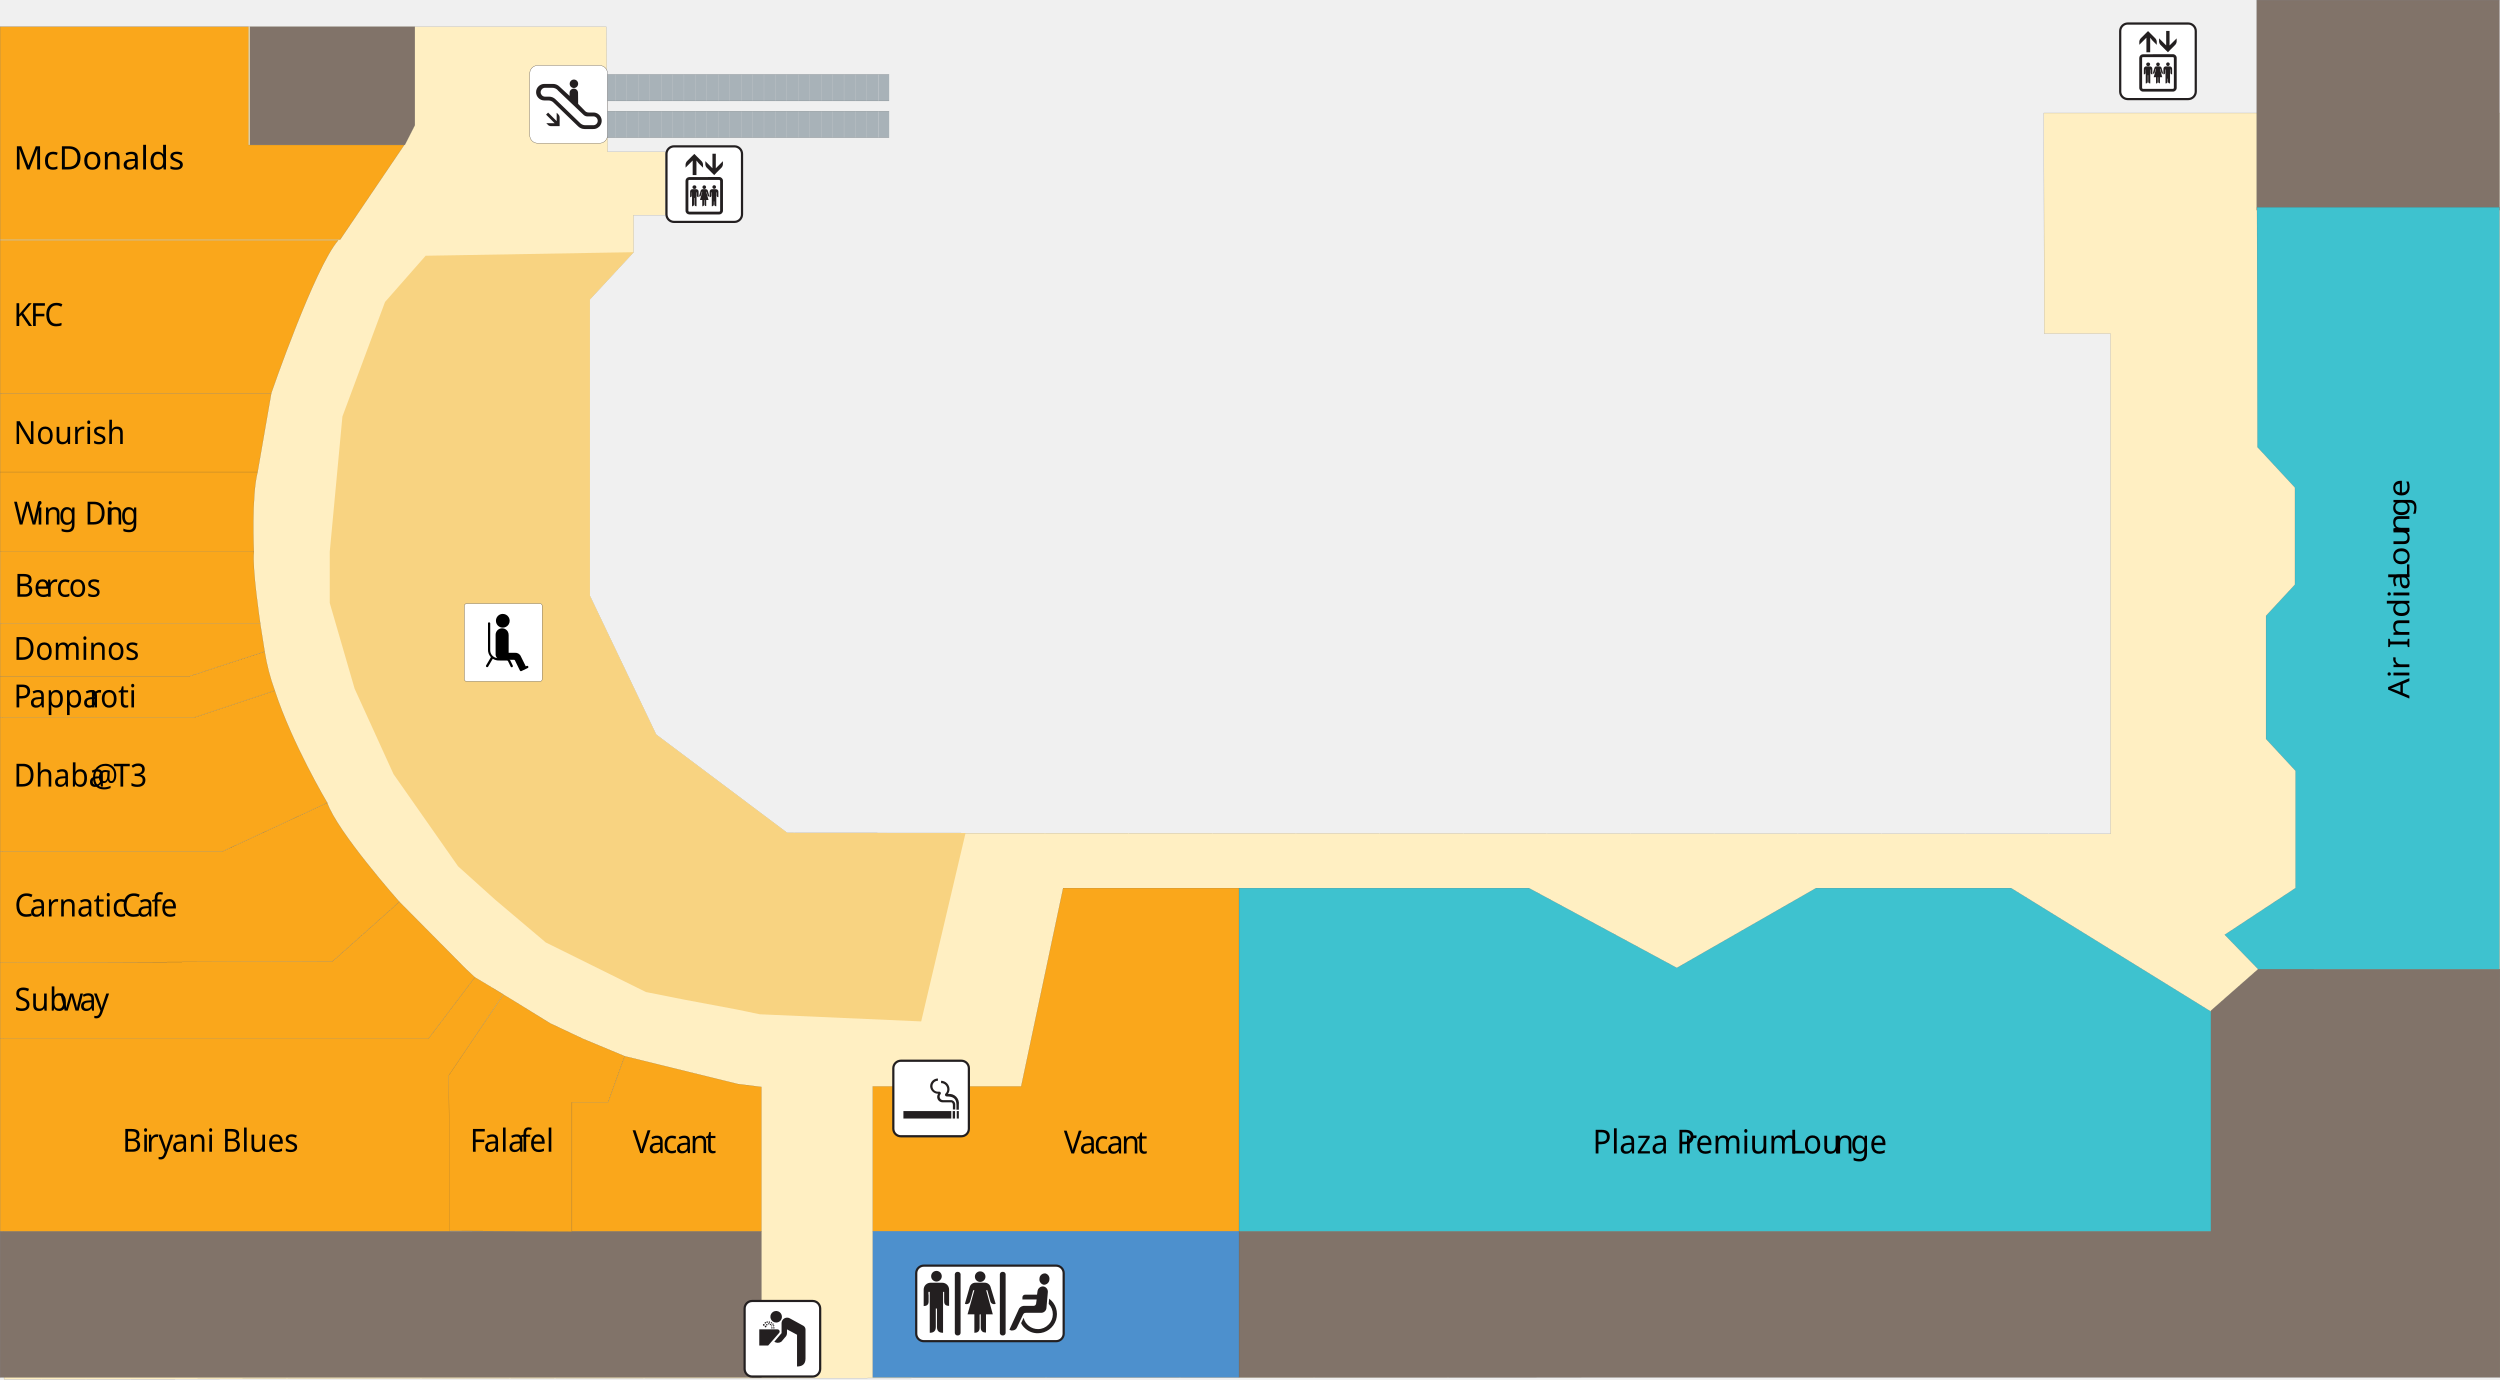
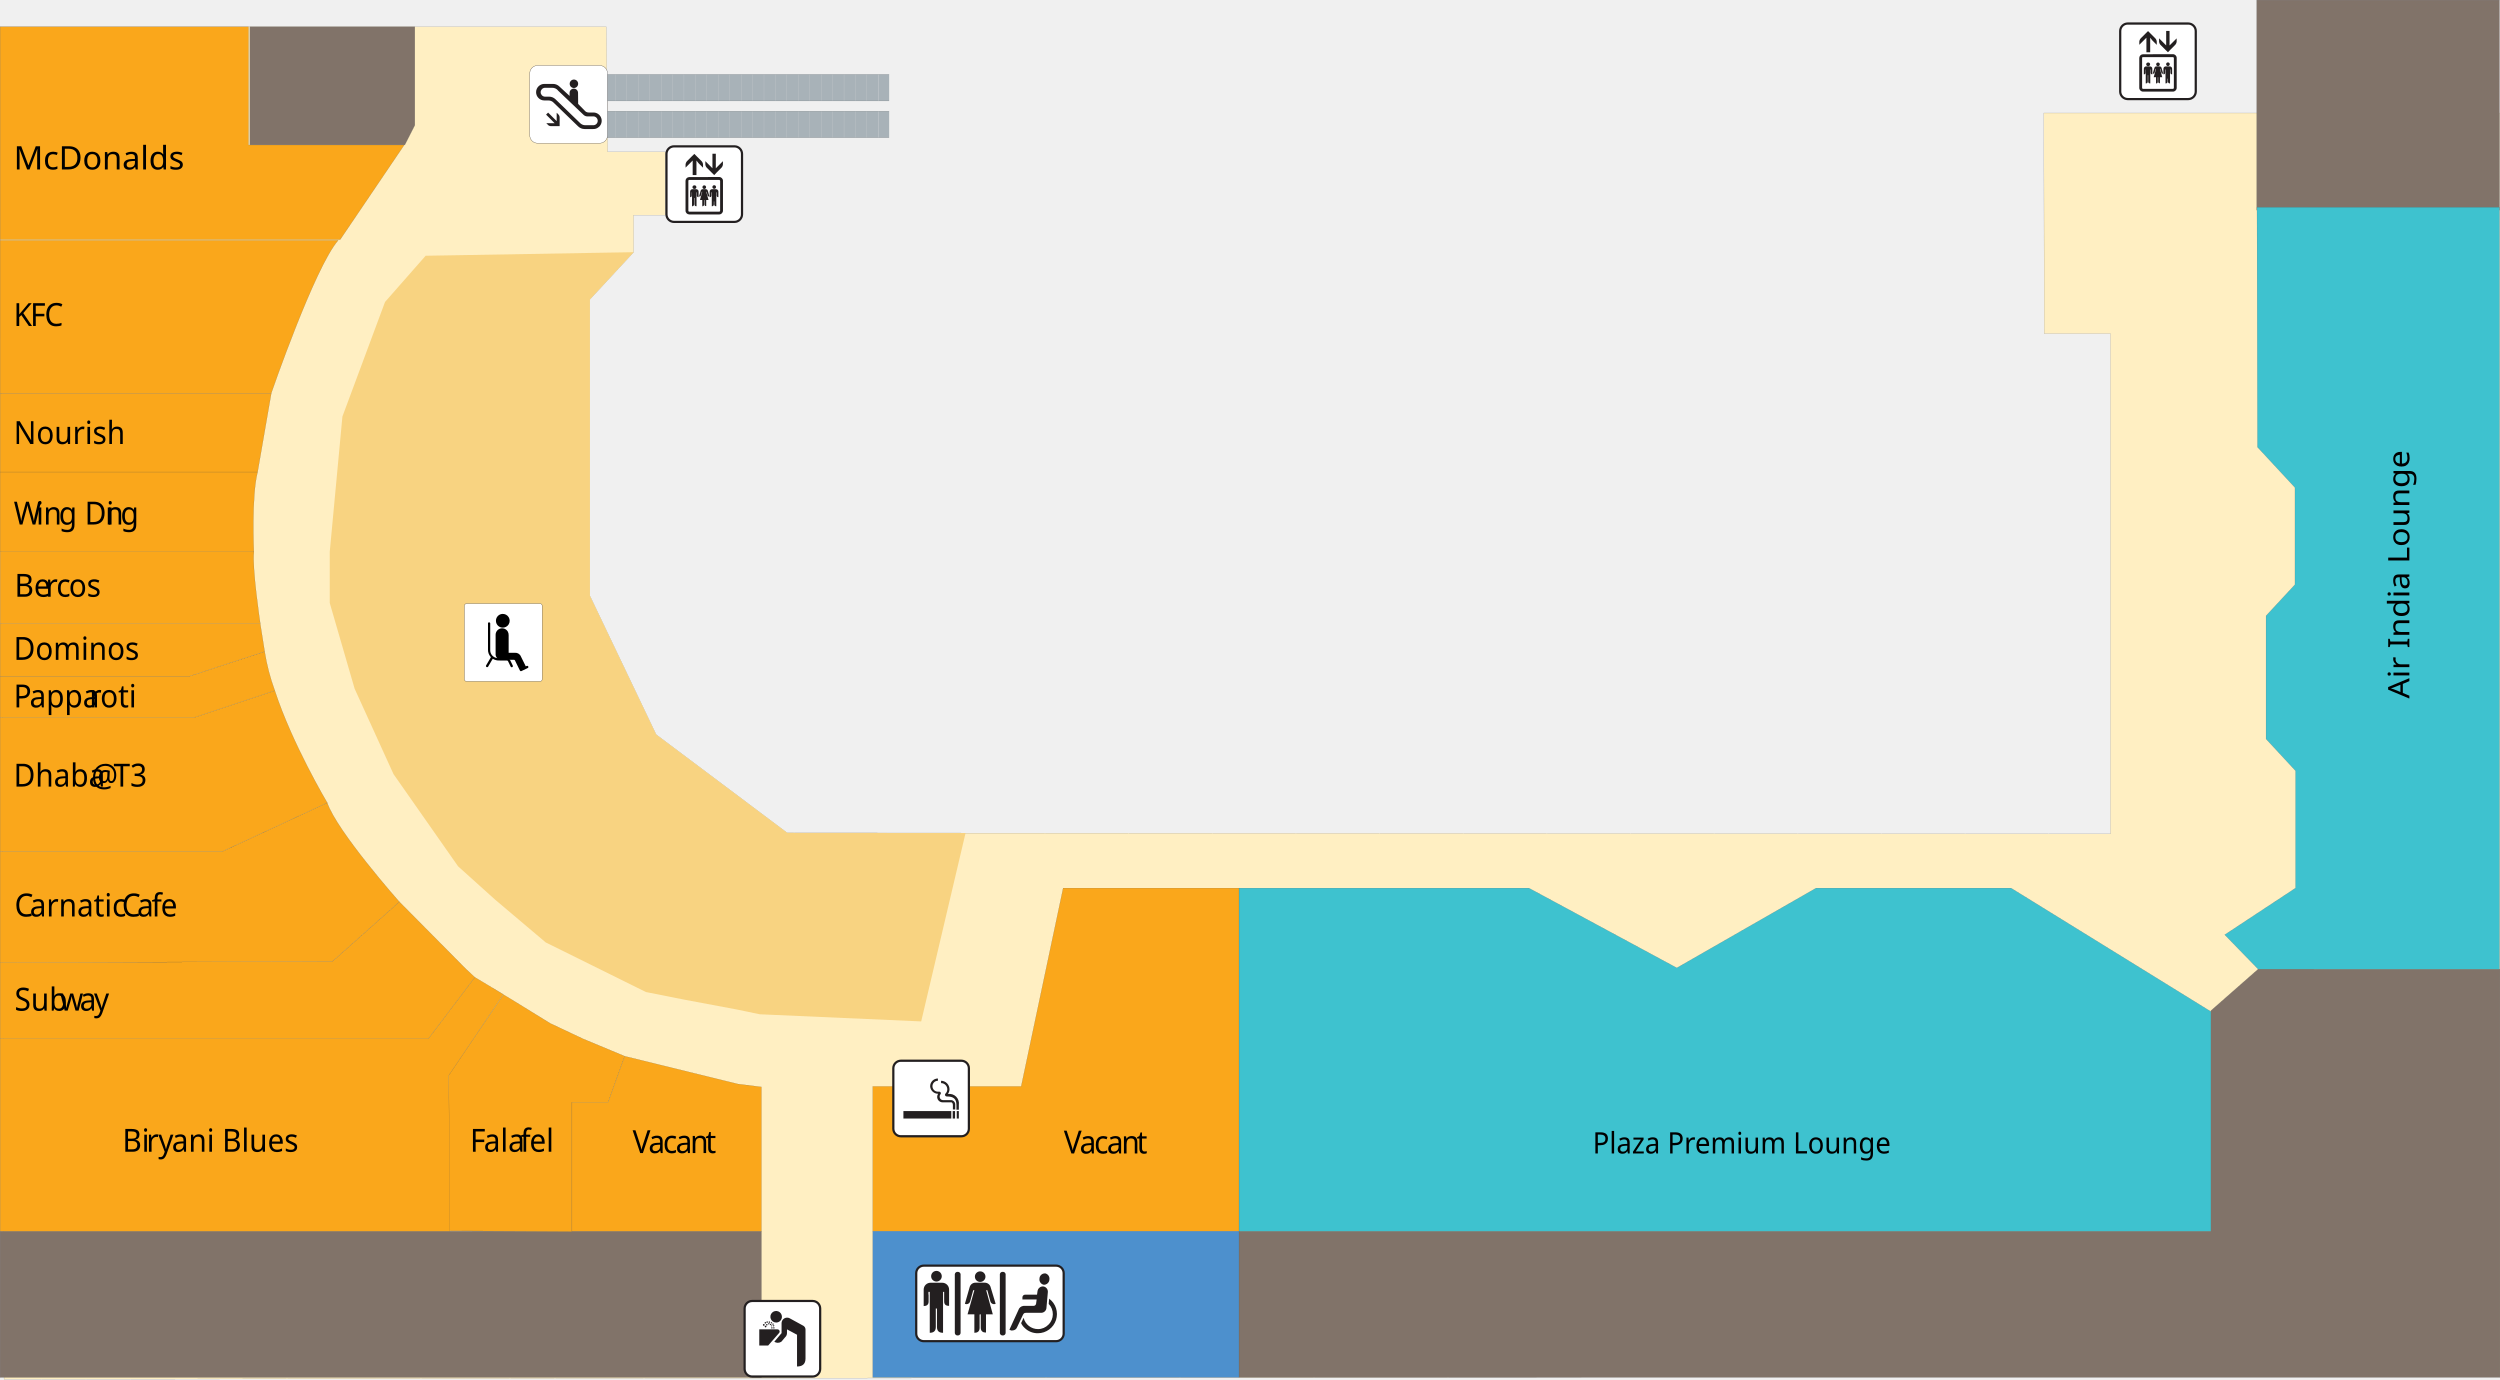
<svg xmlns="http://www.w3.org/2000/svg" xmlns:xlink="http://www.w3.org/1999/xlink" id="dialMap" data-name="Domestic Food court" viewBox="0 0 945.65 521.76">
  <defs>
-     <style>.cls-1,.cls-37,.cls-39{fill:#fff;stroke:#231f20;}.cls-1{stroke-width:0.5px;}.cls-2,.cls-3{fill:#231f20;}.cls-3{fill-rule:evenodd;}.cls-4{fill:#ffefc2;}.cls-17,.cls-33,.cls-4,.cls-5,.cls-6{stroke:#4a4a49;}.cls-17,.cls-33,.cls-35,.cls-36,.cls-4,.cls-5,.cls-6{stroke-width:0.05px;}.cls-5{fill:#817369;}.cls-6{fill:#3ec2cf;}.cls-7{font-size:11.2px;}.cls-12,.cls-18,.cls-31,.cls-7{font-family:Amplitude-Regular;}.cls-8{letter-spacing:-0.02em;}.cls-9{letter-spacing:0em;}.cls-10{letter-spacing:-0.01em;}.cls-11,.cls-17{fill:#faa71b;}.cls-11{stroke:#000;}.cls-11,.cls-39{stroke-miterlimit:10;}.cls-11,.cls-37,.cls-39{stroke-width:0.1px;}.cls-12{font-size:12.55px;}.cls-13{letter-spacing:-0.01em;}.cls-14{letter-spacing:-0.02em;}.cls-15{letter-spacing:-0.01em;}.cls-16{letter-spacing:0em;}.cls-18{font-size:12.08px;}.cls-19{letter-spacing:-0.03em;}.cls-20{letter-spacing:0em;}.cls-21{letter-spacing:0.02em;}.cls-22{font-size:13.42px;}.cls-23{letter-spacing:-0.01em;}.cls-24{letter-spacing:-0.01em;}.cls-25{letter-spacing:0em;}.cls-26{letter-spacing:0em;}.cls-27{letter-spacing:0.01em;}.cls-28{letter-spacing:-0.02em;}.cls-29{letter-spacing:0em;}.cls-30{letter-spacing:-0.01em;}.cls-31{font-size:12.28px;}.cls-32{letter-spacing:-0.04em;}.cls-33{fill:#4d90cd;}.cls-34{fill:#a8b2b8;}.cls-35{fill:#e6e7e8;stroke:#e6e7e8;}.cls-36{fill:none;stroke:#414042;}.cls-38{fill:#f8d381;}</style>
+     <style>
+             .cls-1,
+             .cls-37,
+             .cls-39 {
+                 fill: #fff;
+                 stroke: #231f20;
+             }
+             .cls-1 {
+                 stroke-width: 0.5px;
+             }
+ 
+             .cls-2,
+             .cls-3 {
+                 fill: #231f20;
+             }
+ 
+             .cls-3 {
+                 fill-rule: evenodd;
+             }
+ 
+             .cls-500 {
+                 fill: #ffefc2;
+             }
+ 
+             .cls-501,
+             .cls-502,
+             .cls-500,
+             .cls-504,
+             .cls-503 {
+                 stroke: #4a4a49;
+             }
+ 
+             .cls-501,
+             .cls-502,
+             .cls-35,
+             .cls-36,
+             .cls-500,
+             .cls-504,
+             .cls-503 {
+                 stroke-width: 0.05px;
+             }
+ 
+             .cls-504 {
+                 fill: #817369;
+             }
+ 
+             .cls-503 {
+                 fill: #3ec2cf;
+             }
+ 
+             .cls-7 {
+                 font-size: 11.2px;
+             }
+ 
+             .cls-12,
+             .cls-18,
+             .cls-31,
+             .cls-7 {
+                 font-family: Amplitude-Regular;
+             }
+ 
+             .cls-8 {
+                 letter-spacing: -0.02em;
+             }
+ 
+             .cls-9 {
+                 letter-spacing: 0em;
+             }
+ 
+             .cls-10 {
+                 letter-spacing: -0.01em;
+             }
+ 
+             .cls-11,
+             .cls-501 {
+                 fill: #faa71b;
+             }
+ 
+             .cls-11 {
+                 stroke: #000;
+             }
+ 
+             .cls-11,
+             .cls-39 {
+                 stroke-miterlimit: 10;
+             }
+ 
+             .cls-11,
+             .cls-37,
+             .cls-39 {
+                 stroke-width: 0.1px;
+             }
+ 
+             .cls-12 {
+                 font-size: 12.55px;
+             }
+ 
+             .cls-13 {
+                 letter-spacing: -0.01em;
+             }
+ 
+             .cls-14 {
+                 letter-spacing: -0.02em;
+             }
+ 
+             .cls-15 {
+                 letter-spacing: -0.01em;
+             }
+ 
+             .cls-16 {
+                 letter-spacing: 0em;
+             }
+ 
+             .cls-18 {
+                 font-size: 12.08px;
+             }
+ 
+             .cls-19 {
+                 letter-spacing: -0.03em;
+             }
+ 
+             .cls-20 {
+                 letter-spacing: 0em;
+             }
+ 
+             .cls-21 {
+                 letter-spacing: 0.02em;
+             }
+ 
+             .cls-22 {
+                 font-size: 13.42px;
+             }
+ 
+             .cls-23 {
+                 letter-spacing: -0.01em;
+             }
+ 
+             .cls-24 {
+                 letter-spacing: -0.01em;
+             }
+ 
+             .cls-25 {
+                 letter-spacing: 0em;
+             }
+ 
+             .cls-26 {
+                 letter-spacing: 0em;
+             }
+ 
+             .cls-27 {
+                 letter-spacing: 0.01em;
+             }
+ 
+             .cls-28 {
+                 letter-spacing: -0.02em;
+             }
+ 
+             .cls-29 {
+                 letter-spacing: 0em;
+             }
+ 
+             .cls-30 {
+                 letter-spacing: -0.01em;
+             }
+ 
+             .cls-31 {
+                 font-size: 12.28px;
+             }
+ 
+             .cls-32 {
+                 letter-spacing: -0.04em;
+             }
+ 
+             .cls-502 {
+                 fill: #4d90cd;
+             }
+ 
+             .cls-34 {
+                 fill: #a8b2b8;
+             }
+ 
+             .cls-35 {
+                 fill: #e6e7e8;
+                 stroke: #e6e7e8;
+             }
+ 
+             .cls-36 {
+                 fill: none;
+                 stroke: #414042;
+             }
+ 
+             .cls-505 {
+                 fill: #f8d381;
+             }
+             .blink {
+                 -webkit-animation: fadein 200ms linear alternate infinite;
+                 -moz-animation: fadein 200ms linear alternate infinite;
+                 animation: fadein 200ms linear alternate infinite;
+             }
+             @keyframes fadein {
+                 from {
+                     opacity: 0.5;
+                 }
+                 to {
+                     opacity: 1;
+                 }
+             }
+         </style>
    <symbol id="Drinking_fountain" data-name="Drinking fountain" viewBox="0 0 17.51 17.51">
      <g id="Drinking_Fountain-3" data-name="Drinking Fountain">
        <rect class="cls-1" x="0.25" y="0.25" width="17.01" height="17.01" rx="1.7" />
        <path class="cls-2" d="M8,7.47a.49.49,0,0,0-.34-.83H3.55v3.64h2L8,7.47ZM8.65,3.8A1.3,1.3,0,1,0,7.36,5.1,1.29,1.29,0,0,0,8.65,3.8ZM7,6.31a.16.16,0,1,0-.16.16A.16.16,0,0,0,7,6.31Zm-.44,0a.17.17,0,0,0-.17-.16.16.16,0,1,0,0,.32.17.17,0,0,0,.17-.16Zm.4-.44A.16.16,0,1,0,6.75,6a.16.16,0,0,0,.16-.16Zm-.44,0a.17.17,0,0,0-.17-.16A.16.16,0,0,0,6.3,6a.17.17,0,0,0,.17-.16Zm.28-.41a.16.16,0,1,0-.16.16.16.16,0,0,0,.16-.16Zm-.53.08a.16.16,0,1,1-.32,0,.16.16,0,1,1,.32,0Zm.21-.4a.16.16,0,0,1-.17.16.16.16,0,0,1-.16-.16A.17.17,0,0,1,6.26,5a.17.17,0,0,1,.17.17Zm-.61.24a.16.16,0,0,0-.16-.16.16.16,0,0,0-.17.16.17.17,0,0,0,.17.17.17.17,0,0,0,.16-.17ZM6,5a.16.16,0,0,0-.17-.16A.16.16,0,0,0,5.65,5a.16.16,0,0,0,.16.17A.16.16,0,0,0,6,5ZM5.5,5a.18.18,0,0,0-.17-.18A.18.18,0,0,0,5.15,5a.18.18,0,0,0,.18.17A.18.18,0,0,0,5.5,5Zm-.08.6a.18.18,0,0,0-.18-.17.17.17,0,0,0-.17.17.17.17,0,0,0,.17.18.18.18,0,0,0,.18-.18Zm-.33-.36A.18.18,0,0,0,4.91,5a.18.18,0,0,0-.17.18.18.18,0,0,0,.17.17.18.18,0,0,0,.18-.17ZM5.17,6a.2.2,0,1,1-.2-.2.2.2,0,0,1,.2.2Zm-.4-.37a.21.21,0,0,1-.21.21.2.2,0,0,1-.2-.21.2.2,0,0,1,.2-.2.2.2,0,0,1,.21.2Zm3.74,3.8a1.44,1.44,0,0,1-1.58,0L8.57,7.49V5.22A1.26,1.26,0,0,1,9.83,4a1.19,1.19,0,0,1,.56.14l3.1,1.7a1,1,0,0,1,.47.82V8.09h0v5.13c0,1.37-.87,1.78-1.91,1.78V7.85L9.79,6.64v.85a1.26,1.26,0,0,1-.43.94Z" />
      </g>
    </symbol>
    <symbol id="Smoking-area" data-name="Smoking-area" viewBox="0 0 17.51 17.51">
      <g id="Smoking">
        <rect class="cls-1" x="0.25" y="0.25" width="17.01" height="17.01" rx="1.7" />
        <path class="cls-2" d="M14.52,13.27H15V11.58h-.47v1.69Zm-12,0H13.3V11.59H2.52v1.68Zm11.1,0h.53V11.58h-.53v1.69ZM10.29,4.76a1.23,1.23,0,0,0,0,2.46,1.62,1.62,0,0,1,.33,0,.32.32,0,0,1,.32.34.47.47,0,0,1,0,.16.83.83,0,0,0-.26.62.75.75,0,0,0,.7.78h1.93a1,1,0,0,1,.88,1.06v1.05h-.53v-1c0-.33-.15-.61-.35-.61H11.34a1.23,1.23,0,0,1-1.22-1.23,1.21,1.21,0,0,1,.22-.7A1.79,1.79,0,0,1,8.54,6a1.75,1.75,0,0,1,1.75-1.75v.52Zm1.63,3a.34.34,0,0,0-.05.17.43.43,0,0,0,.47.37c1.42,0,2.12.52,2.12,1.93v1.05H15V10.2a2.15,2.15,0,0,0-2.45-2.46,2,2,0,0,0,.35-1A1.93,1.93,0,0,0,11,4.76v.53a1.4,1.4,0,0,1,1.4,1.4A1.37,1.37,0,0,1,11.92,7.73Z" />
      </g>
    </symbol>
    <symbol id="Elevator" data-name="Elevator" viewBox="0 0 17.51 17.51">
      <g id="Elevator-3" data-name="Elevator">
        <rect class="cls-1" x="0.25" y="0.25" width="17.01" height="17.01" rx="1.7" />
        <path class="cls-3" d="M5.38,7.81h6.74a.21.21,0,0,1,.21.21v6.74a.2.2,0,0,1-.21.2H5.38a.2.2,0,0,1-.2-.2V8a.2.2,0,0,1,.2-.21Zm0-.64A.85.85,0,0,0,4.54,8v6.74a.85.85,0,0,0,.84.84h6.74a.85.85,0,0,0,.85-.84V8a.85.85,0,0,0-.85-.85Zm3.37,5.16H8.8v1c0,.29.18.37.4.37V12.33h.52L9.2,10.48h.09l.23.84a.29.29,0,0,0,.4.2l-.36-1.28a.45.45,0,0,0-.44-.34H8.39a.45.45,0,0,0-.44.34l-.37,1.28c.24.06.36,0,.41-.2l.23-.84h.09l-.52,1.85h.52v1.41c.22,0,.4-.08.4-.37v-1Zm-.4-2.9a.41.41,0,1,0,.4-.4.4.4,0,0,0-.4.4Zm2.24,0A.41.41,0,1,0,11,9a.4.4,0,0,0-.41.41ZM11,12.66v-.78H11v1.43c0,.33.22.43.47.43V10.6h.09v.21h0v.53c0,.27.17.35.38.35v-.88h0v-.38a.53.53,0,0,0-.53-.53h-.9a.53.53,0,0,0-.53.53v.38h0v.88c.21,0,.38-.08.38-.35v-.53h0V10.6h.09v3.14c.25,0,.47-.1.47-.43v-.65ZM6.1,9.44a.4.4,0,0,0,.41.4.41.41,0,1,0,0-.81.41.41,0,0,0-.41.41Zm.36,3.22v-.78h.09v1.43c0,.33.21.43.47.43V10.6H7.1v.21h0v.53c0,.27.18.35.38.35v-.88h0v-.38A.52.52,0,0,0,7,9.9h-.9a.53.53,0,0,0-.53.53v.38h0v.88c.21,0,.38-.08.38-.35v-.53h0V10.6H6v3.14c.25,0,.46-.1.46-.43v-.65Zm4.9-10.75V5.19l.6-.6h0l1-1v.74a1.26,1.26,0,0,1-.4.8l-1,1L11,6.72h0l-.57-.56-1-1A1.21,1.21,0,0,1,9,4.32V3.58l1,1h0l.6.6V1.91h.8ZM6.15,6.72V3.44l-.6.6h0l-1,1V4.32a1.26,1.26,0,0,1,.4-.81l1-1,.57-.56h0l.56.56,1,1a1.22,1.22,0,0,1,.4.81v.73l-1-1h0L7,3.44V6.72h-.8Z" />
      </g>
    </symbol>
    <symbol id="Toilets_M_V_Dis" data-name="Toilets M/V/Dis" viewBox="0 0 33.7 17.51">
      <rect class="cls-1" x="0.25" y="0.25" width="33.2" height="17.01" rx="1.7" />
      <path class="cls-2" d="M14.65,11.21h.13v3c0,.86.54,1.11,1.18,1.11V11.21h1.53L16,5.78h.26l.68,2.48a.85.85,0,0,0,1.19.58L17,5.09a1.35,1.35,0,0,0-1.31-1H13.59a1.35,1.35,0,0,0-1.31,1L11.21,8.84a.85.85,0,0,0,1.19-.58l.68-2.48h.26l-1.53,5.43h1.53v4.16c.64,0,1.18-.25,1.18-1.11v-3Z" />
      <path class="cls-2" d="M15.84,2.73a1.19,1.19,0,1,0-1.19,1.19,1.19,1.19,0,0,0,1.19-1.19Z" />
      <path class="cls-2" d="M6,2.74a1.2,1.2,0,1,0-2.39,0A1.2,1.2,0,0,0,6,2.74Z" />
      <path class="cls-2" d="M4.92,12.19v1.9c0,1,.62,1.28,1.37,1.28V6.15h.25v.61h0V8.31c0,.8.51,1,1.11,1V6.76h0V5.64A1.54,1.54,0,0,0,6.11,4.1H3.47A1.54,1.54,0,0,0,1.93,5.64V6.76h0V9.35c.6,0,1.11-.24,1.11-1V6.76H3V6.15H3.3v9.22c.74,0,1.36-.29,1.36-1.28V9.91h.26v2.28Z" />
      <path class="cls-2" d="M9.59,1.65h0a.6.6,0,0,0-.65.52V15.44a.6.6,0,0,0,.65.53h0a.61.61,0,0,0,.65-.53V2.17A.61.61,0,0,0,9.59,1.65Z" />
      <path class="cls-2" d="M19.73,1.65h0a.6.6,0,0,0-.65.52V15.44a.6.6,0,0,0,.65.53h0a.6.6,0,0,0,.65-.53V2.17A.6.6,0,0,0,19.73,1.65Z" />
      <g id="Toilet_D" data-name="Toilet D">
        <path class="cls-3" d="M29.21,2A1.21,1.21,0,0,0,28,3.18a1.22,1.22,0,0,0,1,1.38,1.25,1.25,0,0,0,1.24-1.19,1.23,1.23,0,0,0-1-1.39ZM21.87,14.83a1.05,1.05,0,0,0,1.07-.67l1.29-2.73c.2-.41.31-.56.78-.56h3.43a1.19,1.19,0,0,0,1.12-1l.33-3.68a1.19,1.19,0,0,0-1.07-1.26A1.23,1.23,0,0,0,27.56,6l-.11.79H24.82a.6.6,0,0,0-.66.58,3.33,3.33,0,0,0,0,.49h3.21l-.14,1a.57.57,0,0,1-.56.45H24.41a1.37,1.37,0,0,0-1.18,1l-2,4.37a1.77,1.77,0,0,0,.66.21Zm2.77-.58a3.15,3.15,0,0,1-.77-1.06l.56-1.2a3.34,3.34,0,0,0,3.25,2.55,3.27,3.27,0,0,0,2.34-1,3.32,3.32,0,0,0,.06-4.67l.1-1.18,0,0a4.31,4.31,0,0,1-2.52,7.78A4.16,4.16,0,0,1,24.64,14.25Z" />
      </g>
    </symbol>
  </defs>
-   <polygon id="Domestic_Food_court_BG_Colour" data-name="Domestic Food court BG Colour" class="cls-4" points="945.44 42.74 945.62 520.32 1.53 521.73 0.03 10.15 229.33 10.15 229.89 57.47 251.68 57.47 251.68 81.36 239.68 81.36 239.68 95.39 223.13 113.24 223.13 225.39 248.2 277.87 297.77 315.05 798.3 315.45 798.3 126.2 773.23 126.2 773.11 42.74 945.44 42.74" />
+   <polygon id="Domestic_Food_court_BG_Colour" data-name="Domestic Food court BG Colour" class="cls-500" points="945.44 42.74 945.62 520.32 1.53 521.73 0.03 10.15 229.33 10.15 229.89 57.47 251.68 57.47 251.68 81.36 239.68 81.36 239.68 95.39 223.13 113.24 223.13 225.39 248.2 277.87 297.77 315.05 798.3 315.45 798.3 126.2 773.23 126.2 773.11 42.74 945.44 42.74" />
  <g id="Blocked_Areas" data-name="Blocked Areas">
-     <polygon id="Blocked_Area" data-name="Blocked Area" class="cls-5" points="945.62 366.62 945.62 521.02 468.66 521.02 468.66 465.72 836.29 465.72 836.29 382.3 854.17 366.59 945.62 366.62" />
-     <rect id="Blocked_Area-2" data-name="Blocked Area" class="cls-5" x="853.62" y="0.03" width="91.82" height="79.46" />
-     <polygon id="Blocked_Area-3" data-name="Blocked Area" class="cls-5" points="156.91 47.37 156.91 10.15 94.52 10.15 94.52 54.8 153.13 54.8 153.13 54.8 156.91 47.37" />
-     <rect id="Blocked_Area-4" data-name="Blocked Area" class="cls-5" x="0.03" y="465.72" width="287.99" height="55.31" />
+     <polygon id="Blocked_Area" data-name="Blocked Area" class="cls-504" points="945.62 366.62 945.62 521.02 468.66 521.02 468.66 465.72 836.29 465.72 836.29 382.3 854.17 366.59 945.62 366.62" />
+     <rect id="Blocked_Area-2" data-name="Blocked Area" class="cls-504" x="853.62" y="0.03" width="91.82" height="79.46" />
+     <polygon id="Blocked_Area-3" data-name="Blocked Area" class="cls-504" points="156.91 47.37 156.91 10.15 94.52 10.15 94.52 54.8 153.13 54.8 153.13 54.8 156.91 47.37" />
+     <rect id="Blocked_Area-4" data-name="Blocked Area" class="cls-504" x="0.03" y="465.72" width="287.99" height="55.31" />
  </g>
  <g id="F_B" data-name="F &amp; B">
    <g id="Air_India_Lounge" data-name="Air India Lounge">
-       <polygon class="cls-6" points="945.44 78.41 945.44 366.59 854.17 366.59 841.52 353.58 868.32 335.91 868.32 291.57 857.15 279.52 857.15 232.94 868.1 221.13 868.1 184.43 853.91 169.13 853.73 78.41 945.44 78.41" />
-       <text class="cls-7" transform="translate(911.36 264.24) rotate(-90) scale(1.08 1)">Air India <tspan class="cls-8" x="41.4" y="0">L</tspan>
-         <tspan class="cls-9" x="46.44" y="0">ou</tspan>
-         <tspan class="cls-10" x="57.88" y="0">n</tspan>
-         <tspan class="cls-9" x="63.64" y="0">ge</tspan>
-       </text>
+       <polygon class="cls-503" points="945.44 78.41 945.44 366.59 854.17 366.59 841.52 353.58 868.32 335.91 868.32 291.57 857.15 279.52 857.15 232.94 868.1 221.13 868.1 184.43 853.91 169.13 853.73 78.41 945.44 78.41" />
+       <text class="cls-7" transform="translate(911.36 264.24) rotate(-90) scale(1.08 1)">Air India Lounge
+             </text>
    </g>
    <g id="Plaza_Premium_Lounge" data-name="Plaza Premium Lounge">
-       <polygon class="cls-6" points="468.66 465.72 468.66 335.91 578.29 335.91 634.27 366.11 686.98 335.91 760.67 335.91 836.31 382.65 836.31 465.72 468.66 465.72" />
+       <polygon class="cls-503" points="468.66 465.72 468.66 335.91 578.29 335.91 634.27 366.11 686.98 335.91 760.67 335.91 836.31 382.65 836.31 465.72 468.66 465.72" />
      <path class="cls-11" d="M984.17,530.54" transform="translate(-508.31 -76.08)" />
-       <text class="cls-12" transform="translate(602.45 436.31) scale(0.93 1)">Plaza P<tspan class="cls-13" x="37.29" y="0">r</tspan>
-         <tspan x="41.85" y="0">emium </tspan>
-         <tspan class="cls-14" x="79.99" y="0">L</tspan>
-         <tspan x="85.64" y="0">ou</tspan>
-         <tspan class="cls-15" x="98.46" y="0">n</tspan>
-         <tspan class="cls-16" x="104.91" y="0">ge</tspan>
-       </text>
+       <text class="cls-7" transform="translate(602.45 436.31) scale(0.93 1)">Plaza Premium Lounge
+             </text>
    </g>
    <g id="Falafel">
-       <polygon class="cls-17" points="190.45 376.23 169.75 406.59 169.75 406.78 169.75 465.57 216.35 465.86 216.35 416.93 230.05 416.93 236.31 399.52 220.52 392.94 208.09 387.07 194.17 378.48 190.45 376.23" />
+       <polygon class="cls-501" points="190.45 376.23 169.75 406.59 169.75 406.78 169.75 465.57 216.35 465.86 216.35 416.93 230.05 416.93 236.31 399.52 220.52 392.94 208.09 387.07 194.17 378.48 190.45 376.23" />
      <text class="cls-18" transform="translate(177.81 435.66) scale(0.93 1)">
        <tspan class="cls-19">F</tspan>
        <tspan x="5.58" y="0">ala</tspan>
        <tspan class="cls-20" x="20.44" y="0">f</tspan>
        <tspan x="24.14" y="0">el</tspan>
      </text>
    </g>
    <g id="Biryani_Blues" data-name="Biryani Blues">
-       <polygon class="cls-17" points="170.2 465.72 0.03 465.72 0.03 392.94 161.98 392.94 179.6 369.65 190.38 376.14 169.75 406.78 170.2 465.72" />
+       <polygon class="cls-501" points="170.2 465.72 0.03 465.72 0.03 392.94 161.98 392.94 179.6 369.65 190.38 376.14 169.75 406.78 170.2 465.72" />
      <text class="cls-18" transform="translate(46.32 435.66) scale(0.93 1)">Bi<tspan class="cls-21" x="9.75" y="0">r</tspan>
        <tspan class="cls-20" x="14.57" y="0">y</tspan>
        <tspan x="20.07" y="0">ani Blues</tspan>
        <tspan class="cls-22" x="64.8" y="0"> </tspan>
      </text>
    </g>
    <g id="Subway">
-       <polygon class="cls-17" points="151.04 341.1 125.76 363.62 0.03 364.18 0.03 392.94 161.98 392.94 179.6 369.65 176.3 366.59 151.04 341.1" />
+       <polygon class="cls-501" points="151.04 341.1 125.76 363.62 0.03 364.18 0.03 392.94 161.98 392.94 179.6 369.65 176.3 366.59 151.04 341.1" />
      <text class="cls-18" transform="translate(5.51 382.29) scale(0.93 1)">Sub<tspan class="cls-23" x="18.48" y="0">w</tspan>
        <tspan class="cls-24" x="26.5" y="0">a</tspan>
        <tspan x="32.29" y="0">y</tspan>
      </text>
    </g>
    <g id="Carnatic_Cafe" data-name="Carnatic Cafe">
-       <path class="cls-17" d="M632.08,379.71l-39.63,18.41H508.33v42.14l125.73-.56,25.29-22.51S635.76,390.57,632.08,379.71Z" transform="translate(-508.31 -76.08)" />
+       <path class="cls-501" d="M632.08,379.71l-39.63,18.41H508.33v42.14l125.73-.56,25.29-22.51S635.76,390.57,632.08,379.71Z" transform="translate(-508.31 -76.08)" />
      <text class="cls-18" transform="translate(5.51 346.67) scale(0.93 1)">
        <tspan class="cls-25">C</tspan>
        <tspan class="cls-26" x="6.17" y="0">arnatic </tspan>
        <tspan class="cls-27" x="43.64" y="0">C</tspan>
        <tspan x="49.82" y="0">a</tspan>
        <tspan class="cls-20" x="55.72" y="0">f</tspan>
        <tspan x="59.42" y="0">e</tspan>
      </text>
    </g>
    <g id="Dhaba_T3" data-name="Dhaba@T3">
-       <path class="cls-17" d="M612.25,337.3l-30.82,10.28h-73.1v50.54h84.12l39.63-18.41S618.8,357.38,612.25,337.3Z" transform="translate(-508.31 -76.08)" />
+       <path class="cls-501" d="M612.25,337.3l-30.82,10.28h-73.1v50.54h84.12l39.63-18.41S618.8,357.38,612.25,337.3Z" transform="translate(-508.31 -76.08)" />
      <text class="cls-18" transform="translate(5.16 297.53) scale(0.93 1)">Dhaba<tspan class="cls-28" x="31.58" y="0">@</tspan>
        <tspan class="cls-29" x="40.65" y="0">T3</tspan>
      </text>
    </g>
    <g id="Papparoti">
-       <path class="cls-17" d="M608.41,322.52,580,331.86H508.33v15.72h73.1l30.82-10.28A80.31,80.31,0,0,1,608.41,322.52Z" transform="translate(-508.31 -76.08)" />
+       <path class="cls-501" d="M608.41,322.52,580,331.86H508.33v15.72h73.1l30.82-10.28A80.31,80.31,0,0,1,608.41,322.52Z" transform="translate(-508.31 -76.08)" />
      <text class="cls-18" transform="translate(5.17 267.57) scale(0.93 1)">
        <tspan class="cls-24">P</tspan>
        <tspan x="6.46" y="0">appa</tspan>
        <tspan class="cls-30" x="30.79" y="0">r</tspan>
        <tspan x="35.19" y="0">oti</tspan>
      </text>
    </g>
    <g id="Dominos">
-       <polyline class="cls-17" points="100.11 246.44 71.64 255.77 0.03 255.77 0.03 235.94 98.44 235.94 100.11 246.44" />
+       <polyline class="cls-501" points="100.11 246.44 71.64 255.77 0.03 255.77 0.03 235.94 98.44 235.94 100.11 246.44" />
      <text class="cls-18" transform="translate(5.16 249.59) scale(0.93 1)">Dominos</text>
    </g>
    <g id="Bercos">
-       <path class="cls-17" d="M604.36,284.82h-96V312h98.41S603.57,290.6,604.36,284.82Z" transform="translate(-508.31 -76.08)" />
+       <path class="cls-501" d="M604.36,284.82h-96V312h98.41S603.57,290.6,604.36,284.82Z" transform="translate(-508.31 -76.08)" />
      <text class="cls-18" transform="translate(5.51 225.72) scale(0.93 1)">Be<tspan class="cls-30" x="12.59" y="0">r</tspan>
        <tspan class="cls-20" x="16.98" y="0">c</tspan>
        <tspan x="22.05" y="0">os</tspan>
      </text>
    </g>
    <g id="Wing_Ding" data-name="Wing Ding">
-       <path class="cls-17" d="M605.75,254.62H508.33v30.2h96S603.37,263.83,605.75,254.62Z" transform="translate(-508.31 -76.08)" />
+       <path class="cls-501" d="M605.75,254.62H508.33v30.2h96S603.37,263.83,605.75,254.62Z" transform="translate(-508.31 -76.08)" />
      <text class="cls-18" transform="translate(5.2 198.41) scale(0.93 1)">
        <tspan class="cls-30">W</tspan>
        <tspan x="9.11" y="0">i</tspan>
        <tspan class="cls-20" x="12.09" y="0">n</tspan>
        <tspan x="18.3" y="0">g Di</tspan>
        <tspan class="cls-20" x="37.21" y="0">n</tspan>
        <tspan x="43.42" y="0">g</tspan>
      </text>
    </g>
    <g id="Nourish">
-       <polygon class="cls-17" points="102.61 148.76 0.03 148.76 0.03 178.54 97.44 178.54 102.61 148.76" />
+       <polygon class="cls-501" points="102.61 148.76 0.03 148.76 0.03 178.54 97.44 178.54 102.61 148.76" />
      <text class="cls-18" transform="translate(5.2 167.94) scale(0.93 1)">Nourish</text>
    </g>
    <g id="KFC">
-       <path class="cls-17" d="M636.22,167H508.33v57.83H610.91S627.29,177.3,636.22,167Z" transform="translate(-508.31 -76.08)" />
+       <path class="cls-501" d="M636.22,167H508.33v57.83H610.91S627.29,177.3,636.22,167Z" transform="translate(-508.31 -76.08)" />
      <text class="cls-18" transform="translate(5.16 123.31) scale(0.93 1)">K<tspan class="cls-30" x="6.73" y="0">F</tspan>
        <tspan x="12.55" y="0">C</tspan>
      </text>
    </g>
    <g id="McDonalds">
-       <polygon id="Restaurant" class="cls-17" points="152.9 54.85 128.68 90.62 0.03 90.62 0.03 10.15 94 10.15 94 54.85 152.9 54.85" />
+       <polygon id="Restaurant" class="cls-501" points="152.9 54.85 128.68 90.62 0.03 90.62 0.03 10.15 94 10.15 94 54.85 152.9 54.85" />
      <text class="cls-31" transform="translate(5.2 64.09)">McDonalds</text>
    </g>
    <g id="Vacant">
-       <polygon class="cls-17" points="402.16 335.91 468.66 335.91 468.66 465.72 330.13 465.72 330.13 410.93 386.28 410.93 402.16 335.91" />
+       <polygon class="cls-501" points="402.16 335.91 468.66 335.91 468.66 465.72 330.13 465.72 330.13 410.93 386.28 410.93 402.16 335.91" />
      <text class="cls-18" transform="translate(402.41 436.31) scale(0.93 1)">
        <tspan class="cls-32">V</tspan>
        <tspan x="6.41" y="0">a</tspan>
        <tspan class="cls-25" x="12.32" y="0">c</tspan>
        <tspan class="cls-26" x="17.5" y="0">a</tspan>
        <tspan class="cls-23" x="23.41" y="0">n</tspan>
        <tspan x="29.62" y="0">t</tspan>
      </text>
    </g>
    <g id="Vacant-2" data-name="Vacant">
-       <polygon class="cls-17" points="288.02 411.14 288.02 465.72 216.35 465.72 216.35 416.93 230.05 416.93 236.31 399.52 279.11 410.04 288.02 411.14" />
+       <polygon class="cls-501" points="288.02 411.14 288.02 465.72 216.35 465.72 216.35 416.93 230.05 416.93 236.31 399.52 279.11 410.04 288.02 411.14" />
      <text class="cls-18" transform="translate(239.3 436.15) scale(0.93 1)">
        <tspan class="cls-32">V</tspan>
        <tspan x="6.41" y="0">a</tspan>
        <tspan class="cls-25" x="12.32" y="0">c</tspan>
        <tspan class="cls-26" x="17.5" y="0">a</tspan>
        <tspan class="cls-23" x="23.41" y="0">n</tspan>
        <tspan x="29.62" y="0">t</tspan>
      </text>
    </g>
  </g>
  <g id="Utilities">
    <use width="17.51" height="17.51" transform="translate(281.24 491.69) scale(1.68)" xlink:href="#Drinking_fountain" />
    <use width="17.51" height="17.51" transform="translate(337.49 400.81) scale(1.68 1.68)" xlink:href="#Smoking-area" />
    <use width="17.51" height="17.51" transform="translate(251.68 54.94) scale(1.68)" xlink:href="#Elevator" />
    <use width="17.51" height="17.51" transform="translate(801.57 8.48) scale(1.68)" xlink:href="#Elevator" />
    <g id="Restroom">
-       <rect class="cls-33" x="330.13" y="465.72" width="138.53" height="55.31" />
+       <rect class="cls-502" x="330.13" y="465.72" width="138.53" height="55.31" />
      <use width="33.7" height="17.51" transform="translate(346.15 478.32) scale(1.68)" xlink:href="#Toilets_M_V_Dis" />
    </g>
    <g id="Escalator">
      <rect class="cls-34" x="228.46" y="28.12" width="107.87" height="10.07" />
      <line class="cls-35" x1="332.24" y1="28.12" x2="332.24" y2="38.19" />
      <line class="cls-35" x1="332.24" y1="28.12" x2="332.24" y2="38.19" />
      <line class="cls-35" x1="327.91" y1="28.12" x2="327.91" y2="38.19" />
      <line class="cls-35" x1="323.58" y1="28.12" x2="323.58" y2="38.19" />
      <line class="cls-35" x1="319.26" y1="28.12" x2="319.26" y2="38.19" />
      <line class="cls-35" x1="314.94" y1="28.12" x2="314.94" y2="38.19" />
      <line class="cls-35" x1="310.61" y1="28.12" x2="310.61" y2="38.19" />
      <line class="cls-35" x1="306.29" y1="28.12" x2="306.29" y2="38.19" />
      <line class="cls-35" x1="301.97" y1="28.12" x2="301.97" y2="38.19" />
      <line class="cls-35" x1="297.64" y1="28.12" x2="297.64" y2="38.19" />
      <line class="cls-35" x1="293.32" y1="28.12" x2="293.32" y2="38.19" />
      <line class="cls-35" x1="288.99" y1="28.12" x2="288.99" y2="38.19" />
      <line class="cls-35" x1="284.67" y1="28.12" x2="284.67" y2="38.19" />
      <line class="cls-35" x1="280.34" y1="28.12" x2="280.34" y2="38.19" />
      <line class="cls-35" x1="276.02" y1="28.12" x2="276.02" y2="38.19" />
      <line class="cls-35" x1="271.7" y1="28.12" x2="271.7" y2="38.19" />
      <line class="cls-35" x1="267.38" y1="28.12" x2="267.38" y2="38.19" />
      <line class="cls-35" x1="263.05" y1="28.12" x2="263.05" y2="38.19" />
      <line class="cls-35" x1="258.72" y1="28.12" x2="258.72" y2="38.19" />
      <line class="cls-35" x1="254.4" y1="28.12" x2="254.4" y2="38.19" />
      <line class="cls-35" x1="250.08" y1="28.12" x2="250.08" y2="38.19" />
      <line class="cls-35" x1="245.75" y1="28.12" x2="245.75" y2="38.19" />
      <line class="cls-35" x1="241.43" y1="28.12" x2="241.43" y2="38.19" />
      <line class="cls-35" x1="237.1" y1="28.12" x2="237.1" y2="38.19" />
      <line class="cls-35" x1="232.78" y1="28.12" x2="232.78" y2="38.19" />
      <line class="cls-35" x1="228.46" y1="28.12" x2="228.46" y2="38.19" />
      <line class="cls-36" x1="336.32" y1="38.19" x2="216.56" y2="38.19" />
      <line class="cls-36" x1="336.32" y1="28.12" x2="216.56" y2="28.12" />
      <rect class="cls-34" x="228.46" y="42.04" width="107.87" height="10.06" />
      <line class="cls-35" x1="332.24" y1="42.04" x2="332.24" y2="52.1" />
      <line class="cls-35" x1="332.24" y1="42.04" x2="332.24" y2="52.1" />
      <line class="cls-35" x1="327.91" y1="42.04" x2="327.91" y2="52.1" />
      <line class="cls-35" x1="323.58" y1="42.04" x2="323.58" y2="52.1" />
      <line class="cls-35" x1="319.26" y1="42.04" x2="319.26" y2="52.1" />
      <line class="cls-35" x1="314.94" y1="42.04" x2="314.94" y2="52.1" />
      <line class="cls-35" x1="310.61" y1="42.04" x2="310.61" y2="52.1" />
      <line class="cls-35" x1="306.29" y1="42.04" x2="306.29" y2="52.1" />
      <line class="cls-35" x1="301.97" y1="42.04" x2="301.97" y2="52.1" />
      <line class="cls-35" x1="297.64" y1="42.04" x2="297.64" y2="52.1" />
      <line class="cls-35" x1="293.32" y1="42.04" x2="293.32" y2="52.1" />
      <line class="cls-35" x1="288.99" y1="42.04" x2="288.99" y2="52.1" />
      <line class="cls-35" x1="284.67" y1="42.04" x2="284.67" y2="52.1" />
      <line class="cls-35" x1="280.34" y1="42.04" x2="280.34" y2="52.1" />
      <line class="cls-35" x1="276.02" y1="42.04" x2="276.02" y2="52.1" />
      <line class="cls-35" x1="271.7" y1="42.04" x2="271.7" y2="52.1" />
      <line class="cls-35" x1="267.38" y1="42.04" x2="267.38" y2="52.1" />
      <line class="cls-35" x1="263.05" y1="42.04" x2="263.05" y2="52.1" />
      <line class="cls-35" x1="258.72" y1="42.04" x2="258.72" y2="52.1" />
      <line class="cls-35" x1="254.4" y1="42.04" x2="254.4" y2="52.1" />
      <line class="cls-35" x1="250.08" y1="42.04" x2="250.08" y2="52.1" />
      <line class="cls-35" x1="245.75" y1="42.04" x2="245.75" y2="52.1" />
      <line class="cls-35" x1="241.43" y1="42.04" x2="241.43" y2="52.1" />
      <line class="cls-35" x1="237.1" y1="42.04" x2="237.1" y2="52.1" />
      <line class="cls-35" x1="232.78" y1="42.04" x2="232.78" y2="52.1" />
      <line class="cls-35" x1="228.46" y1="42.04" x2="228.46" y2="52.1" />
      <line class="cls-36" x1="336.32" y1="52.1" x2="216.56" y2="52.1" />
      <line class="cls-36" x1="336.32" y1="42.04" x2="216.56" y2="42.04" />
      <g id="Escalator_D" data-name="Escalator D">
        <rect class="cls-37" x="200.4" y="24.78" width="29.38" height="29.38" rx="2.94" />
        <path class="cls-3" d="M714.87,119.44l3.23,3.23h-3.16l.72.73a1.65,1.65,0,0,0,1.19.39H720v-3.16a1.71,1.71,0,0,0-.4-1.19l-.72-.72v2h0v1.18l-3.24-3.23h0l-.79.79Z" transform="translate(-508.31 -76.08)" />
        <path class="cls-3" d="M727,107.77a1.6,1.6,0,1,0-1.6,1.6,1.6,1.6,0,0,0,1.6-1.6Zm-7.65,2.53,9.54,9.08a2.17,2.17,0,0,0,1.89.72l1.82,0a1.68,1.68,0,1,1,0,3.35H729.7a2.77,2.77,0,0,1-2.08-.94l-9.18-8.87a3.44,3.44,0,0,0-2.4-1h-1.67a1.68,1.68,0,0,1,0-3.35h2.87a2.76,2.76,0,0,1,2.07.93Zm7.65,5.09,2.37,2.42a2,2,0,0,0,1.71.83l1.52,0a3.13,3.13,0,1,1,0,6.25H729.4a3.46,3.46,0,0,1-2.4-1l-9.17-8.87a2.75,2.75,0,0,0-2.08-.94h-1.53a3.13,3.13,0,1,1,0-6.26h3.31a3.45,3.45,0,0,1,2.4,1l3.83,3.54v-1.16a1.6,1.6,0,0,1,3.2,0Z" transform="translate(-508.31 -76.08)" />
      </g>
    </g>
    <g id="Sitting_Area" data-name="Sitting Area">
-       <polygon id="Sitting_Area-2" data-name="Sitting Area" class="cls-38" points="365.23 315.1 297.77 315.05 248.2 277.87 223.13 225.39 223.13 113.24 239.68 95.39 161 96.74 145.64 114.22 129.52 157.57 124.73 208.74 124.73 228.08 134.14 260.51 148.85 292.82 173.27 327.69 187.29 340.31 206.42 356.48 244.34 375.25 259 378.16 278.73 381.86 287.36 383.66 348.45 386.36 365.23 315.1" />
+       <polygon id="Sitting_Area-2 " data-name="Sitting Area" class="cls-505 sitting" points="365.23 315.1 297.77 315.05 248.2 277.87 223.13 225.39 223.13 113.24 239.68 95.39 161 96.74 145.64 114.22 129.52 157.57 124.73 208.74 124.73 228.08 134.14 260.51 148.85 292.82 173.27 327.69 187.29 340.31 206.42 356.48 244.34 375.25 259 378.16 278.73 381.86 287.36 383.66 348.45 386.36 365.23 315.1" />
      <g id="Icon">
        <rect class="cls-39" x="175.69" y="228.35" width="29.38" height="29.38" rx="0.74" />
        <path d="M700.71,323h2.41a2.25,2.25,0,0,1,2.22,1.39c.56,1.17,1.14,2.33,1.72,3.49l.13.26a2.92,2.92,0,0,1,.37-.17.45.45,0,0,1,.57.22.41.41,0,0,1-.19.57c-.79.4-1.6.79-2.4,1.16-.26.12-.46,0-.62-.31l-1.41-2.87c-.14-.28-.28-.55-.4-.83a.37.37,0,0,0-.4-.25l-4.74,0a2.15,2.15,0,0,1-2.19-1.83,1.55,1.55,0,0,1,0-.31c0-2.45,0-4.9,0-7.35a2.46,2.46,0,0,1,1.89-2.36A2.48,2.48,0,0,1,700.4,315a2.72,2.72,0,0,1,.31,1.34V323Z" transform="translate(-508.31 -76.08)" />
        <path d="M694.7,325.26l-.22.37-1.4,2.38-.12.22a.45.45,0,0,1-.61.16.44.44,0,0,1-.15-.63c.37-.65.76-1.3,1.14-1.95.19-.32.37-.64.56-.95a.22.22,0,0,0,0-.32,3.92,3.92,0,0,1-1-2.66v-9.76a1.47,1.47,0,0,1,0-.36.4.4,0,0,1,.46-.28.4.4,0,0,1,.38.35,1.82,1.82,0,0,1,0,.33c0,3.23,0,6.47,0,9.7a3,3,0,0,0,2,3,3.85,3.85,0,0,0,1.07.16c1,0,2.06,0,3.09,0a1.45,1.45,0,0,1,1.44.89c.29.64.61,1.25.91,1.88a.45.45,0,1,1-.8.4,1,1,0,0,1-.07-.15c-.29-.59-.58-1.17-.85-1.76a.57.57,0,0,0-.59-.36c-.88,0-1.75,0-2.62,0A4.35,4.35,0,0,1,694.7,325.26Z" transform="translate(-508.31 -76.08)" />
        <path d="M698.34,313.49a2.6,2.6,0,0,1,0-5.19,2.6,2.6,0,1,1,0,5.19Z" transform="translate(-508.31 -76.08)" />
      </g>
    </g>
  </g>
</svg>
